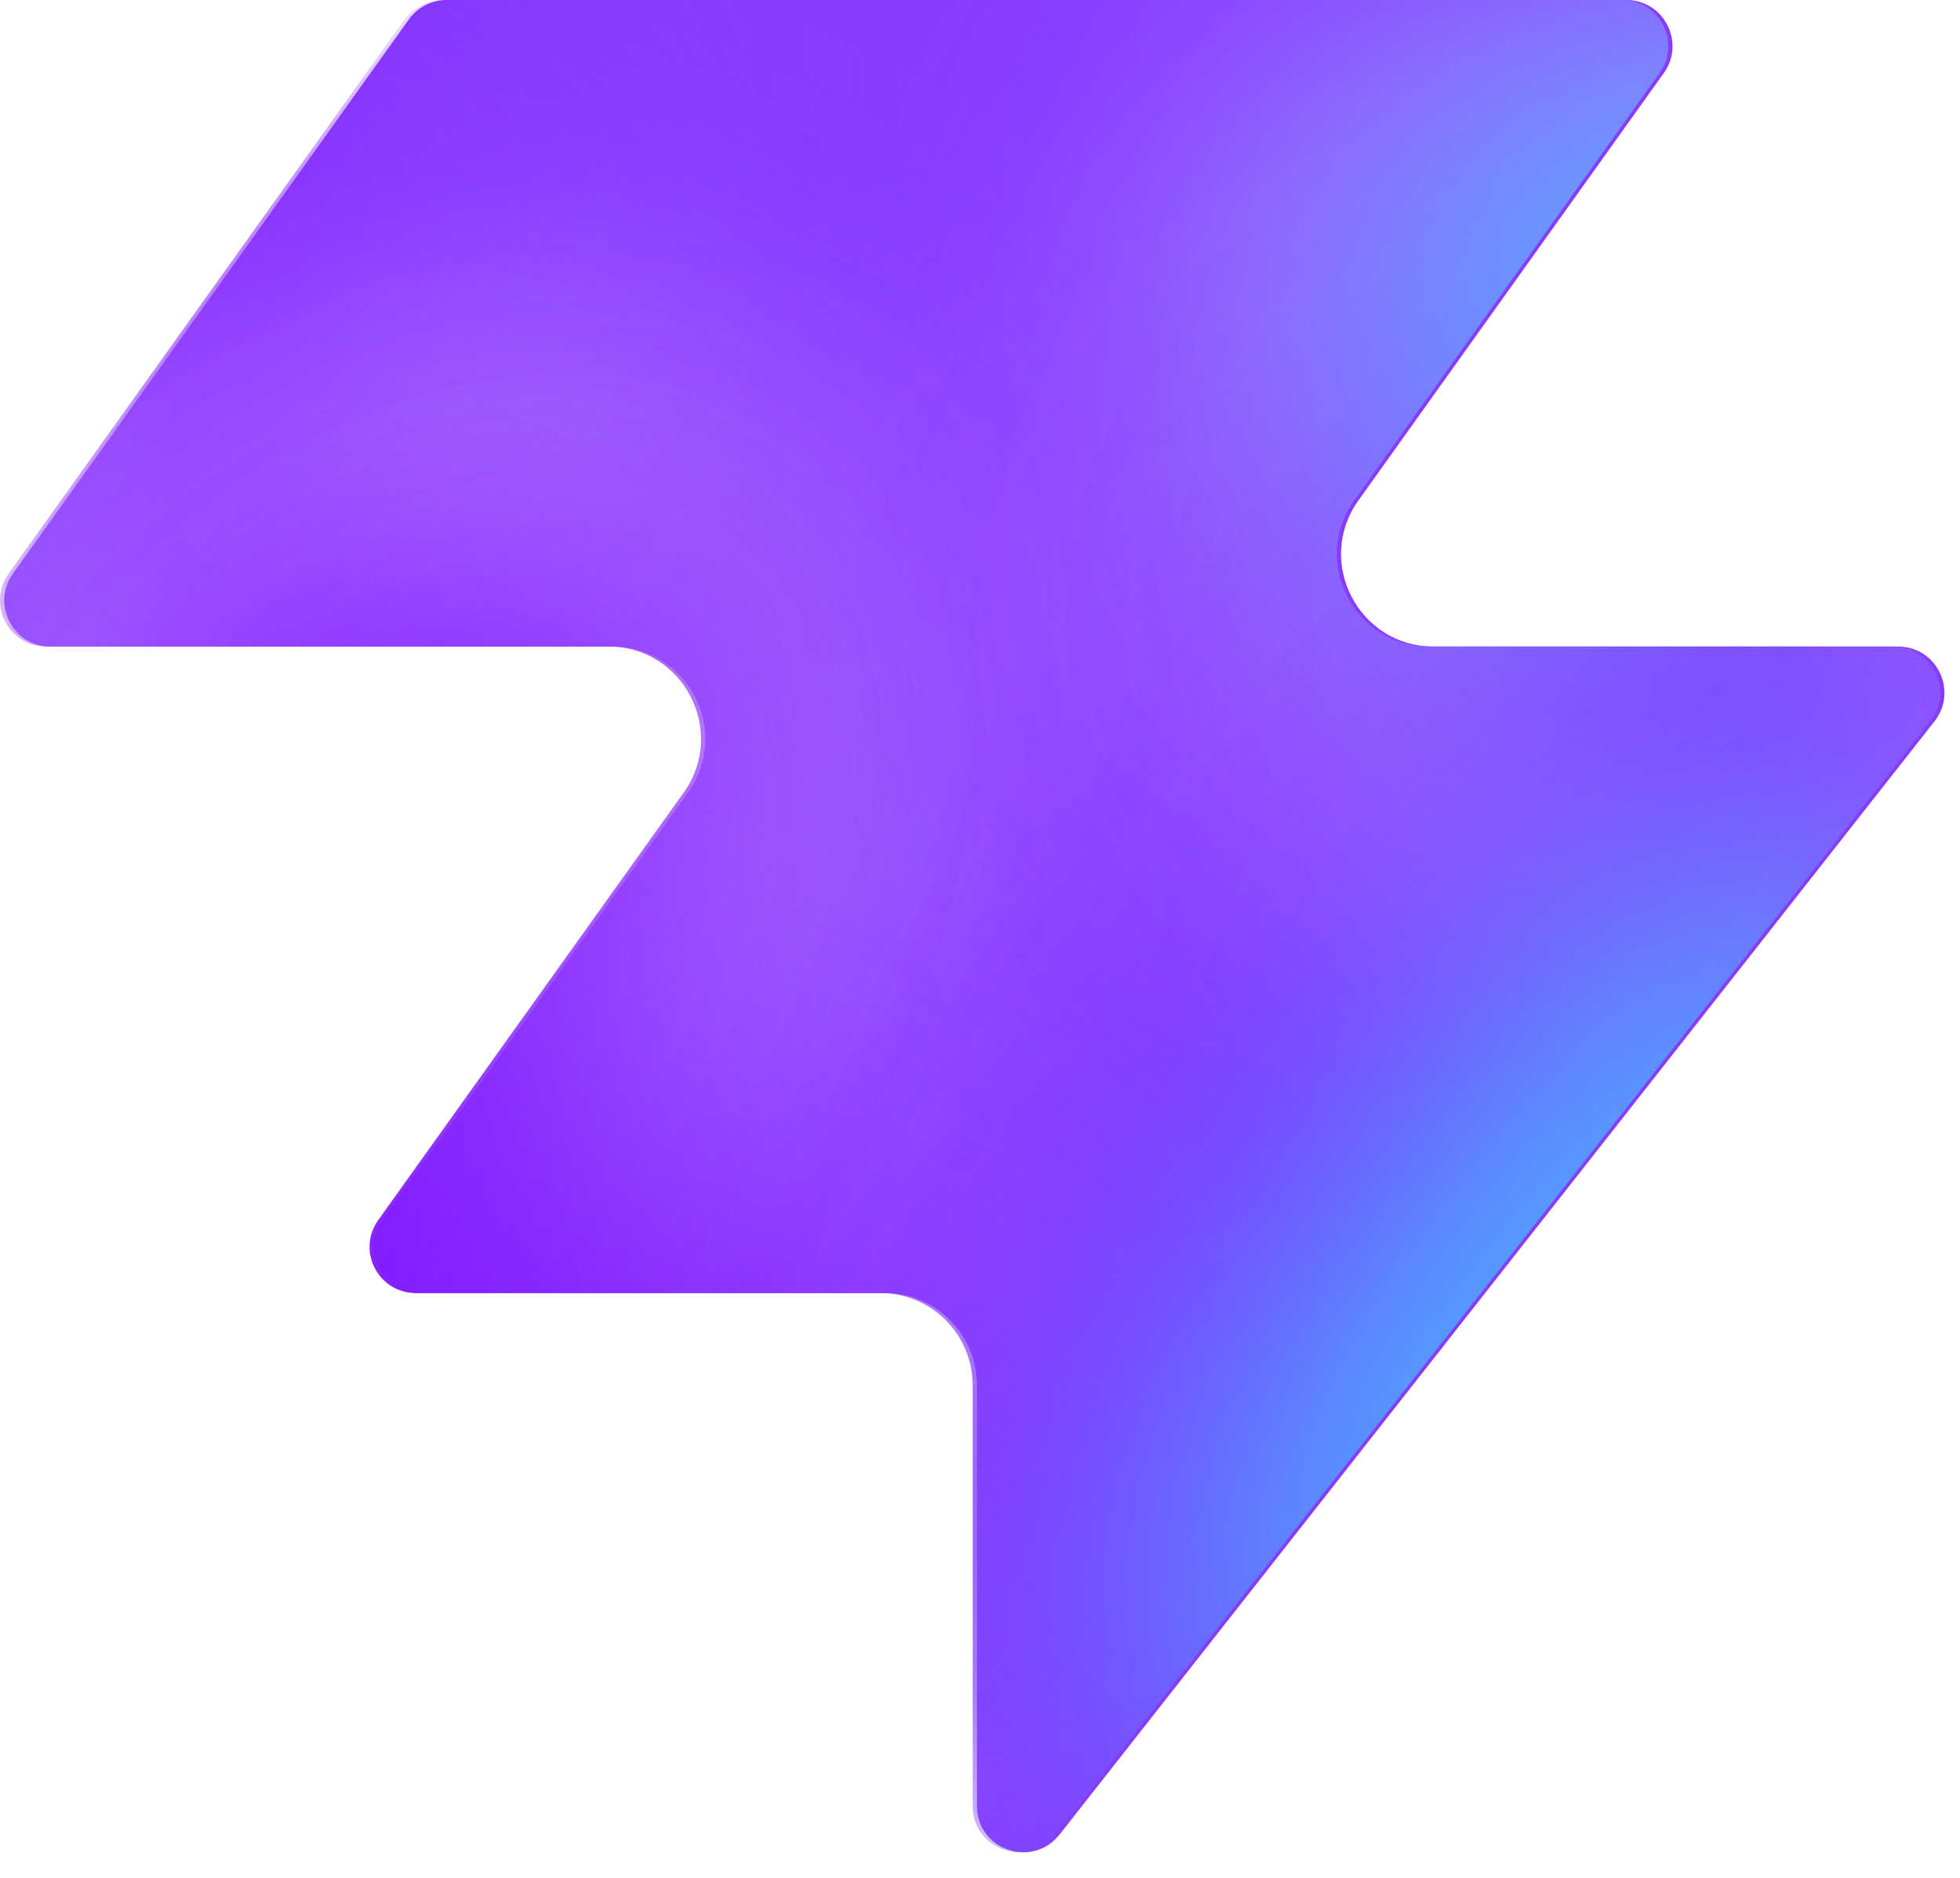
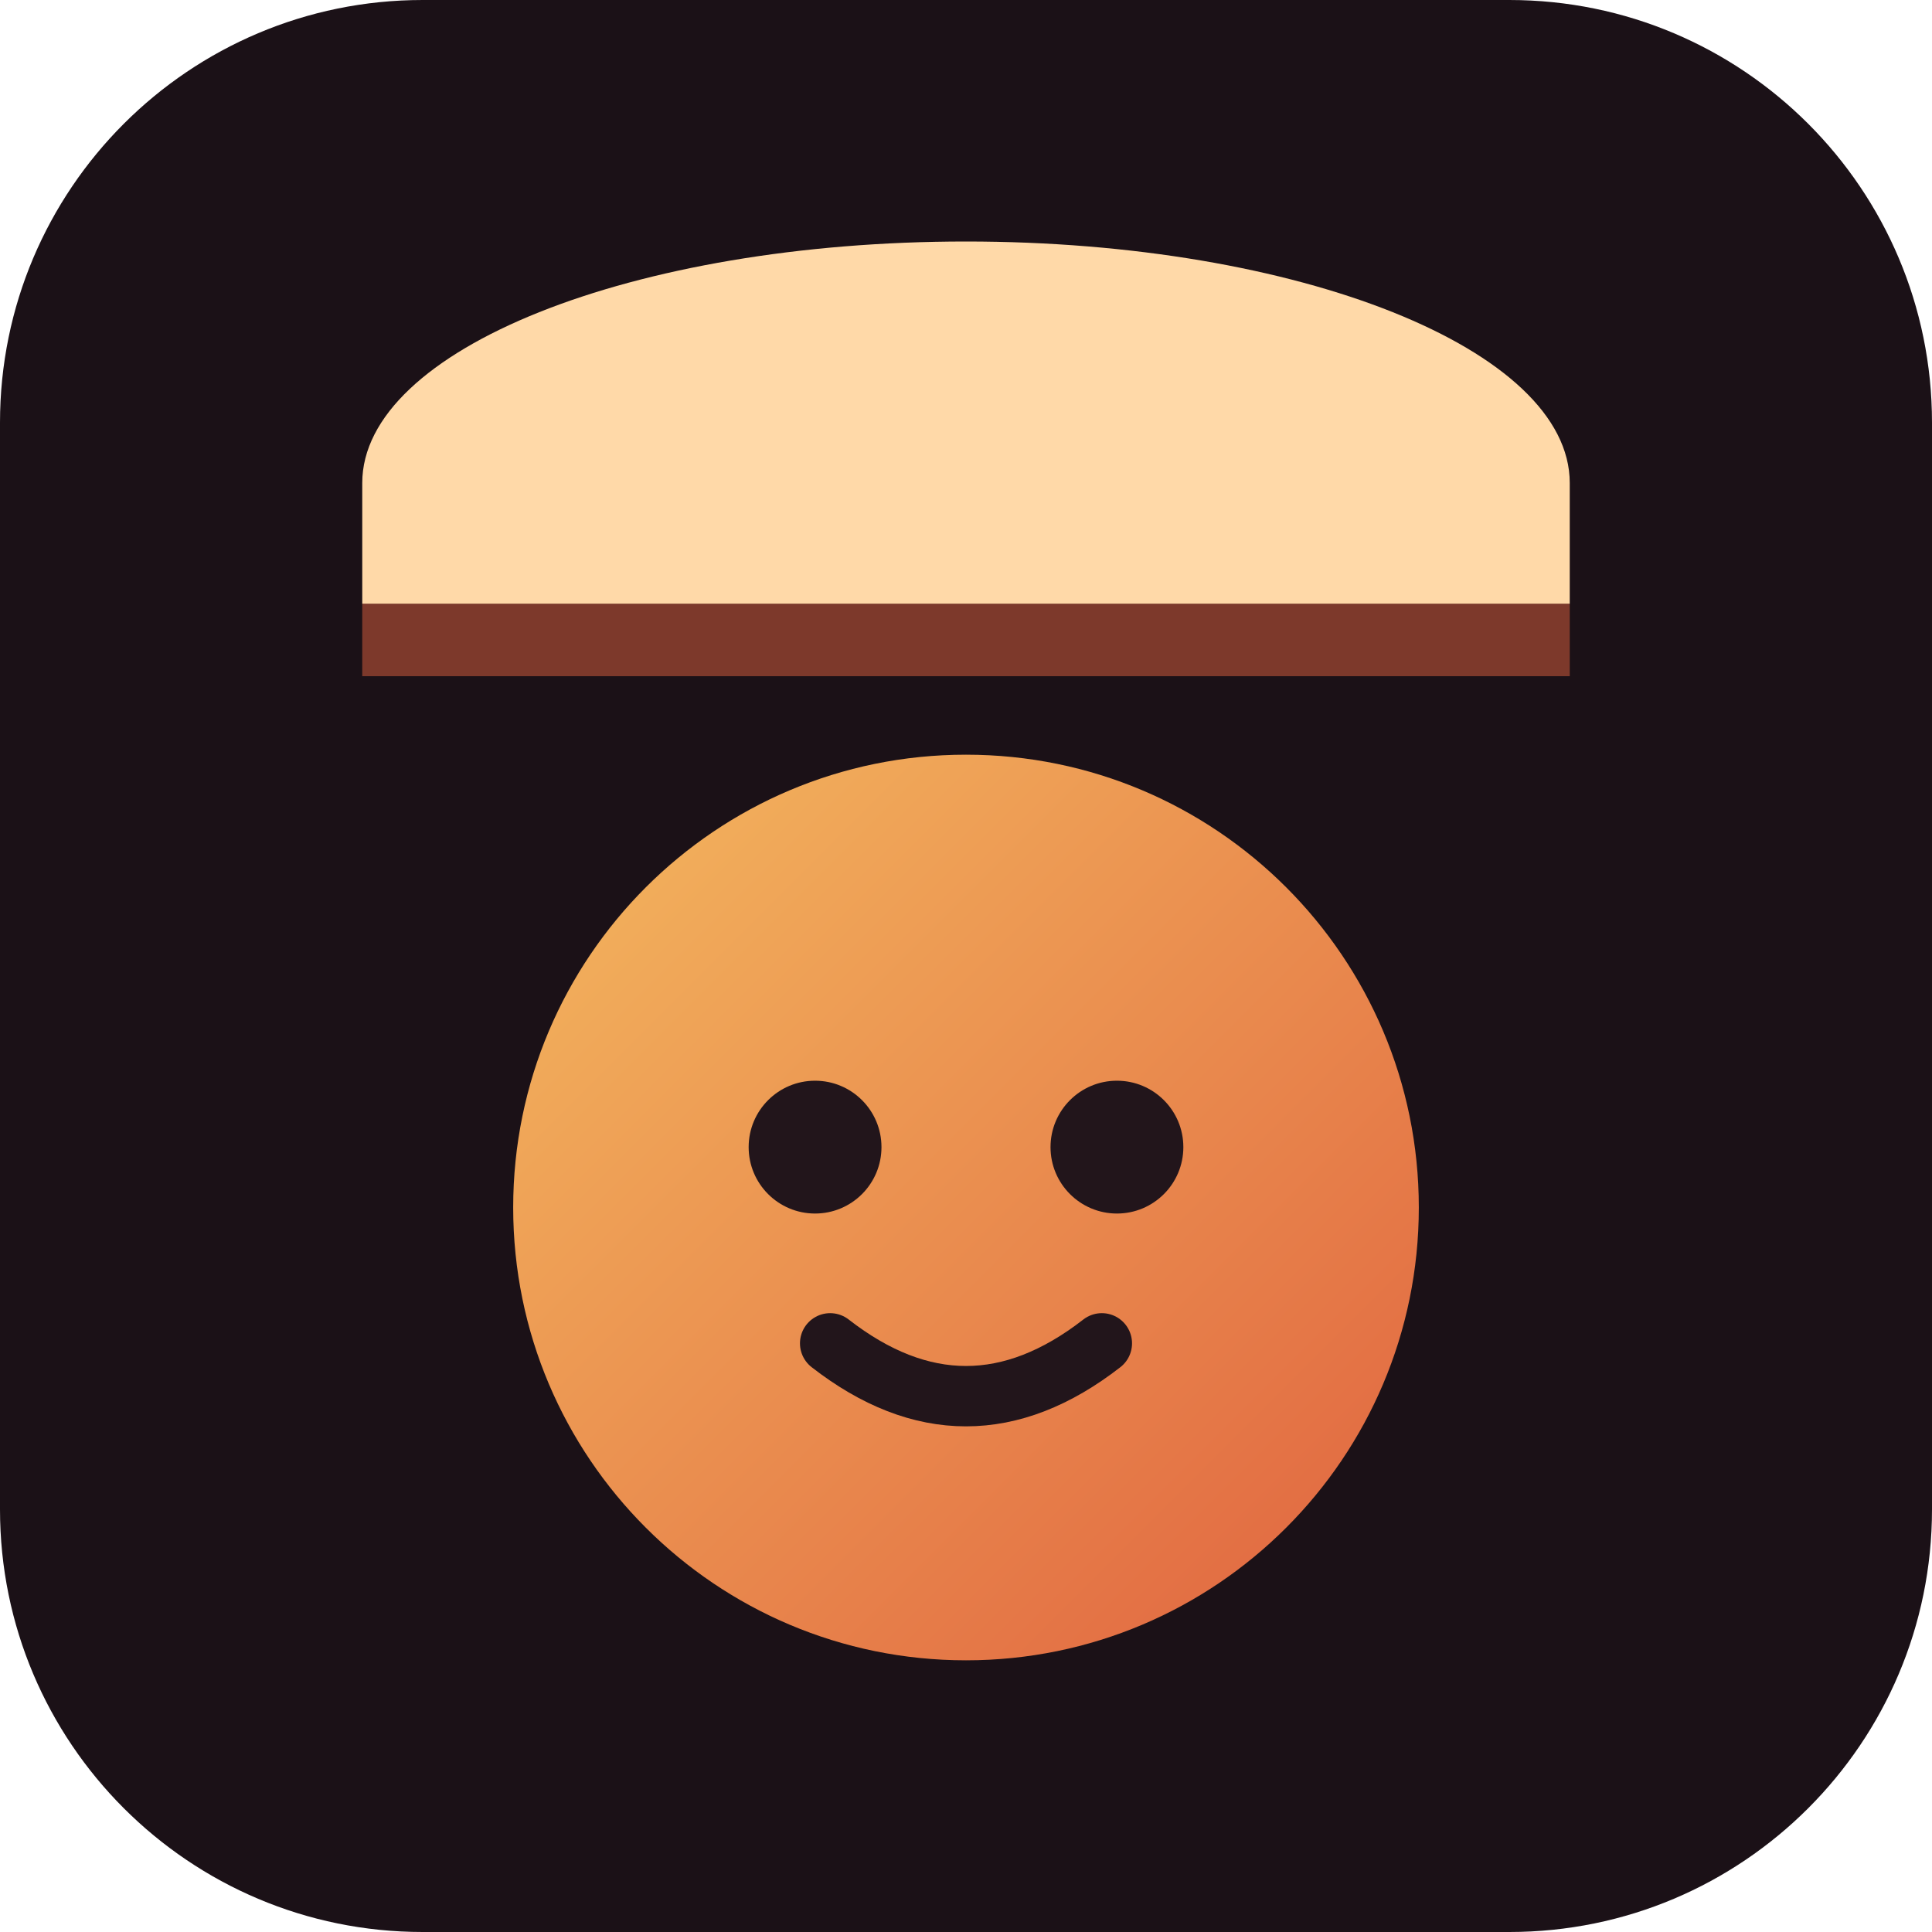
- <svg xmlns="http://www.w3.org/2000/svg" width="48" height="46" fill="none" viewBox="0 0 48 46">
-   <path fill="#863bff" d="M25.946 44.938c-.664.845-2.021.375-2.021-.698V33.937a2.26 2.26 0 0 0-2.262-2.262H10.287c-.92 0-1.456-1.04-.92-1.788l7.48-10.471c1.07-1.497 0-3.578-1.842-3.578H1.237c-.92 0-1.456-1.04-.92-1.788L10.013.474c.214-.297.556-.474.92-.474h28.894c.92 0 1.456 1.04.92 1.788l-7.48 10.471c-1.07 1.498 0 3.579 1.842 3.579h11.377c.943 0 1.473 1.088.89 1.83L25.947 44.94z" style="fill:#863bff;fill:color(display-p3 .525 .23 1);fill-opacity:1" />
-   <mask id="a" width="48" height="46" x="0" y="0" maskUnits="userSpaceOnUse" style="mask-type:alpha">
-     <path fill="#000" d="M25.842 44.938c-.664.844-2.021.375-2.021-.698V33.937a2.26 2.26 0 0 0-2.262-2.262H10.183c-.92 0-1.456-1.04-.92-1.788l7.48-10.471c1.07-1.498 0-3.579-1.842-3.579H1.133c-.92 0-1.456-1.04-.92-1.787L9.91.473c.214-.297.556-.474.92-.474h28.894c.92 0 1.456 1.04.92 1.788l-7.48 10.471c-1.07 1.498 0 3.578 1.842 3.578h11.377c.943 0 1.473 1.088.89 1.832L25.843 44.94z" style="fill:#000;fill-opacity:1" />
-   </mask>
-   <g mask="url(#a)">
-     <g filter="url(#b)">
-       <ellipse cx="5.508" cy="14.704" fill="#ede6ff" rx="5.508" ry="14.704" style="fill:#ede6ff;fill:color(display-p3 .927 .903 1);fill-opacity:1" transform="matrix(.00324 1 1 -.00324 -4.47 31.516)" />
-     </g>
-     <g filter="url(#c)">
-       <ellipse cx="10.399" cy="29.851" fill="#ede6ff" rx="10.399" ry="29.851" style="fill:#ede6ff;fill:color(display-p3 .927 .903 1);fill-opacity:1" transform="matrix(.00324 1 1 -.00324 -39.328 7.883)" />
-     </g>
-     <g filter="url(#d)">
-       <ellipse cx="5.508" cy="30.487" fill="#7e14ff" rx="5.508" ry="30.487" style="fill:#7e14ff;fill:color(display-p3 .492 .077 1);fill-opacity:1" transform="rotate(89.814 -25.913 -14.639)scale(1 -1)" />
-     </g>
-     <g filter="url(#e)">
-       <ellipse cx="5.508" cy="30.599" fill="#7e14ff" rx="5.508" ry="30.599" style="fill:#7e14ff;fill:color(display-p3 .492 .077 1);fill-opacity:1" transform="rotate(89.814 -32.644 -3.334)scale(1 -1)" />
-     </g>
-     <g filter="url(#f)">
-       <ellipse cx="5.508" cy="30.599" fill="#7e14ff" rx="5.508" ry="30.599" style="fill:#7e14ff;fill:color(display-p3 .492 .077 1);fill-opacity:1" transform="matrix(.00324 1 1 -.00324 -34.34 30.47)" />
-     </g>
-     <g filter="url(#g)">
-       <ellipse cx="14.072" cy="22.078" fill="#ede6ff" rx="14.072" ry="22.078" style="fill:#ede6ff;fill:color(display-p3 .927 .903 1);fill-opacity:1" transform="rotate(93.35 24.506 48.493)scale(-1 1)" />
-     </g>
-     <g filter="url(#h)">
-       <ellipse cx="3.47" cy="21.501" fill="#7e14ff" rx="3.47" ry="21.501" style="fill:#7e14ff;fill:color(display-p3 .492 .077 1);fill-opacity:1" transform="rotate(89.009 28.708 47.59)scale(-1 1)" />
-     </g>
-     <g filter="url(#i)">
-       <ellipse cx="3.47" cy="21.501" fill="#7e14ff" rx="3.47" ry="21.501" style="fill:#7e14ff;fill:color(display-p3 .492 .077 1);fill-opacity:1" transform="rotate(89.009 28.708 47.59)scale(-1 1)" />
-     </g>
-     <g filter="url(#j)">
-       <ellipse cx=".387" cy="8.972" fill="#7e14ff" rx="4.407" ry="29.108" style="fill:#7e14ff;fill:color(display-p3 .492 .077 1);fill-opacity:1" transform="rotate(39.51 .387 8.972)" />
-     </g>
-     <g filter="url(#k)">
-       <ellipse cx="47.523" cy="-6.092" fill="#7e14ff" rx="4.407" ry="29.108" style="fill:#7e14ff;fill:color(display-p3 .492 .077 1);fill-opacity:1" transform="rotate(37.892 47.523 -6.092)" />
-     </g>
-     <g filter="url(#l)">
-       <ellipse cx="41.412" cy="6.333" fill="#47bfff" rx="5.971" ry="9.665" style="fill:#47bfff;fill:color(display-p3 .28 .748 1);fill-opacity:1" transform="rotate(37.892 41.412 6.333)" />
-     </g>
-     <g filter="url(#m)">
-       <ellipse cx="-1.879" cy="38.332" fill="#7e14ff" rx="4.407" ry="29.108" style="fill:#7e14ff;fill:color(display-p3 .492 .077 1);fill-opacity:1" transform="rotate(37.892 -1.88 38.332)" />
-     </g>
-     <g filter="url(#n)">
-       <ellipse cx="-1.879" cy="38.332" fill="#7e14ff" rx="4.407" ry="29.108" style="fill:#7e14ff;fill:color(display-p3 .492 .077 1);fill-opacity:1" transform="rotate(37.892 -1.88 38.332)" />
-     </g>
-     <g filter="url(#o)">
-       <ellipse cx="35.651" cy="29.907" fill="#7e14ff" rx="4.407" ry="29.108" style="fill:#7e14ff;fill:color(display-p3 .492 .077 1);fill-opacity:1" transform="rotate(37.892 35.651 29.907)" />
-     </g>
-     <g filter="url(#p)">
-       <ellipse cx="38.418" cy="32.4" fill="#47bfff" rx="5.971" ry="15.297" style="fill:#47bfff;fill:color(display-p3 .28 .748 1);fill-opacity:1" transform="rotate(37.892 38.418 32.4)" />
-     </g>
-   </g>
+ <svg xmlns="http://www.w3.org/2000/svg" viewBox="0 0 64 64" width="64" height="64">
  <defs>
-     <filter id="b" width="60.045" height="41.654" x="-19.77" y="16.149" color-interpolation-filters="sRGB" filterUnits="userSpaceOnUse">
-       <feFlood flood-opacity="0" result="BackgroundImageFix" />
-       <feBlend in="SourceGraphic" in2="BackgroundImageFix" result="shape" />
-       <feGaussianBlur result="effect1_foregroundBlur_2002_17158" stdDeviation="7.659" />
-     </filter>
-     <filter id="c" width="90.34" height="51.437" x="-54.613" y="-7.533" color-interpolation-filters="sRGB" filterUnits="userSpaceOnUse">
-       <feFlood flood-opacity="0" result="BackgroundImageFix" />
-       <feBlend in="SourceGraphic" in2="BackgroundImageFix" result="shape" />
-       <feGaussianBlur result="effect1_foregroundBlur_2002_17158" stdDeviation="7.659" />
-     </filter>
-     <filter id="d" width="79.355" height="29.4" x="-49.64" y="2.03" color-interpolation-filters="sRGB" filterUnits="userSpaceOnUse">
-       <feFlood flood-opacity="0" result="BackgroundImageFix" />
-       <feBlend in="SourceGraphic" in2="BackgroundImageFix" result="shape" />
-       <feGaussianBlur result="effect1_foregroundBlur_2002_17158" stdDeviation="4.596" />
-     </filter>
-     <filter id="e" width="79.579" height="29.4" x="-45.045" y="20.029" color-interpolation-filters="sRGB" filterUnits="userSpaceOnUse">
-       <feFlood flood-opacity="0" result="BackgroundImageFix" />
-       <feBlend in="SourceGraphic" in2="BackgroundImageFix" result="shape" />
-       <feGaussianBlur result="effect1_foregroundBlur_2002_17158" stdDeviation="4.596" />
-     </filter>
-     <filter id="f" width="79.579" height="29.4" x="-43.513" y="21.178" color-interpolation-filters="sRGB" filterUnits="userSpaceOnUse">
-       <feFlood flood-opacity="0" result="BackgroundImageFix" />
-       <feBlend in="SourceGraphic" in2="BackgroundImageFix" result="shape" />
-       <feGaussianBlur result="effect1_foregroundBlur_2002_17158" stdDeviation="4.596" />
-     </filter>
-     <filter id="g" width="74.749" height="58.852" x="15.756" y="-17.901" color-interpolation-filters="sRGB" filterUnits="userSpaceOnUse">
-       <feFlood flood-opacity="0" result="BackgroundImageFix" />
-       <feBlend in="SourceGraphic" in2="BackgroundImageFix" result="shape" />
-       <feGaussianBlur result="effect1_foregroundBlur_2002_17158" stdDeviation="7.659" />
-     </filter>
-     <filter id="h" width="61.377" height="25.362" x="23.548" y="2.284" color-interpolation-filters="sRGB" filterUnits="userSpaceOnUse">
-       <feFlood flood-opacity="0" result="BackgroundImageFix" />
-       <feBlend in="SourceGraphic" in2="BackgroundImageFix" result="shape" />
-       <feGaussianBlur result="effect1_foregroundBlur_2002_17158" stdDeviation="4.596" />
-     </filter>
-     <filter id="i" width="61.377" height="25.362" x="23.548" y="2.284" color-interpolation-filters="sRGB" filterUnits="userSpaceOnUse">
-       <feFlood flood-opacity="0" result="BackgroundImageFix" />
-       <feBlend in="SourceGraphic" in2="BackgroundImageFix" result="shape" />
-       <feGaussianBlur result="effect1_foregroundBlur_2002_17158" stdDeviation="4.596" />
-     </filter>
-     <filter id="j" width="56.045" height="63.649" x="-27.636" y="-22.853" color-interpolation-filters="sRGB" filterUnits="userSpaceOnUse">
-       <feFlood flood-opacity="0" result="BackgroundImageFix" />
-       <feBlend in="SourceGraphic" in2="BackgroundImageFix" result="shape" />
-       <feGaussianBlur result="effect1_foregroundBlur_2002_17158" stdDeviation="4.596" />
-     </filter>
-     <filter id="k" width="54.814" height="64.646" x="20.116" y="-38.415" color-interpolation-filters="sRGB" filterUnits="userSpaceOnUse">
-       <feFlood flood-opacity="0" result="BackgroundImageFix" />
-       <feBlend in="SourceGraphic" in2="BackgroundImageFix" result="shape" />
-       <feGaussianBlur result="effect1_foregroundBlur_2002_17158" stdDeviation="4.596" />
-     </filter>
-     <filter id="l" width="33.541" height="35.313" x="24.641" y="-11.323" color-interpolation-filters="sRGB" filterUnits="userSpaceOnUse">
-       <feFlood flood-opacity="0" result="BackgroundImageFix" />
-       <feBlend in="SourceGraphic" in2="BackgroundImageFix" result="shape" />
-       <feGaussianBlur result="effect1_foregroundBlur_2002_17158" stdDeviation="4.596" />
-     </filter>
-     <filter id="m" width="54.814" height="64.646" x="-29.286" y="6.009" color-interpolation-filters="sRGB" filterUnits="userSpaceOnUse">
-       <feFlood flood-opacity="0" result="BackgroundImageFix" />
-       <feBlend in="SourceGraphic" in2="BackgroundImageFix" result="shape" />
-       <feGaussianBlur result="effect1_foregroundBlur_2002_17158" stdDeviation="4.596" />
-     </filter>
-     <filter id="n" width="54.814" height="64.646" x="-29.286" y="6.009" color-interpolation-filters="sRGB" filterUnits="userSpaceOnUse">
-       <feFlood flood-opacity="0" result="BackgroundImageFix" />
-       <feBlend in="SourceGraphic" in2="BackgroundImageFix" result="shape" />
-       <feGaussianBlur result="effect1_foregroundBlur_2002_17158" stdDeviation="4.596" />
-     </filter>
-     <filter id="o" width="54.814" height="64.646" x="8.244" y="-2.416" color-interpolation-filters="sRGB" filterUnits="userSpaceOnUse">
-       <feFlood flood-opacity="0" result="BackgroundImageFix" />
-       <feBlend in="SourceGraphic" in2="BackgroundImageFix" result="shape" />
-       <feGaussianBlur result="effect1_foregroundBlur_2002_17158" stdDeviation="4.596" />
-     </filter>
-     <filter id="p" width="39.409" height="43.623" x="18.713" y="10.588" color-interpolation-filters="sRGB" filterUnits="userSpaceOnUse">
-       <feFlood flood-opacity="0" result="BackgroundImageFix" />
-       <feBlend in="SourceGraphic" in2="BackgroundImageFix" result="shape" />
-       <feGaussianBlur result="effect1_foregroundBlur_2002_17158" stdDeviation="4.596" />
-     </filter>
+     <linearGradient id="fb" x1="0" y1="0" x2="1" y2="1">
+       <stop offset="0" stop-color="#f4b95f" />
+       <stop offset="1" stop-color="#e0623f" />
+     </linearGradient>
  </defs>
+   <rect width="64" height="64" rx="14" fill="#1b1117" />
+   <path d="M12 16a20 8 0 0 1 40 0v4H12z" fill="#ffd9a8" />
+   <path d="M12 20h40v2.4H12z" fill="#e0623f" opacity=".5" />
+   <circle cx="32" cy="40" r="15" fill="url(#fb)" />
+   <circle cx="27" cy="38" r="2.2" fill="#22151b" />
+   <circle cx="37" cy="38" r="2.2" fill="#22151b" />
+   <path d="M27.5 44.5q4.5 3.5 9 0" stroke="#22151b" stroke-width="2" fill="none" stroke-linecap="round" />
</svg>
